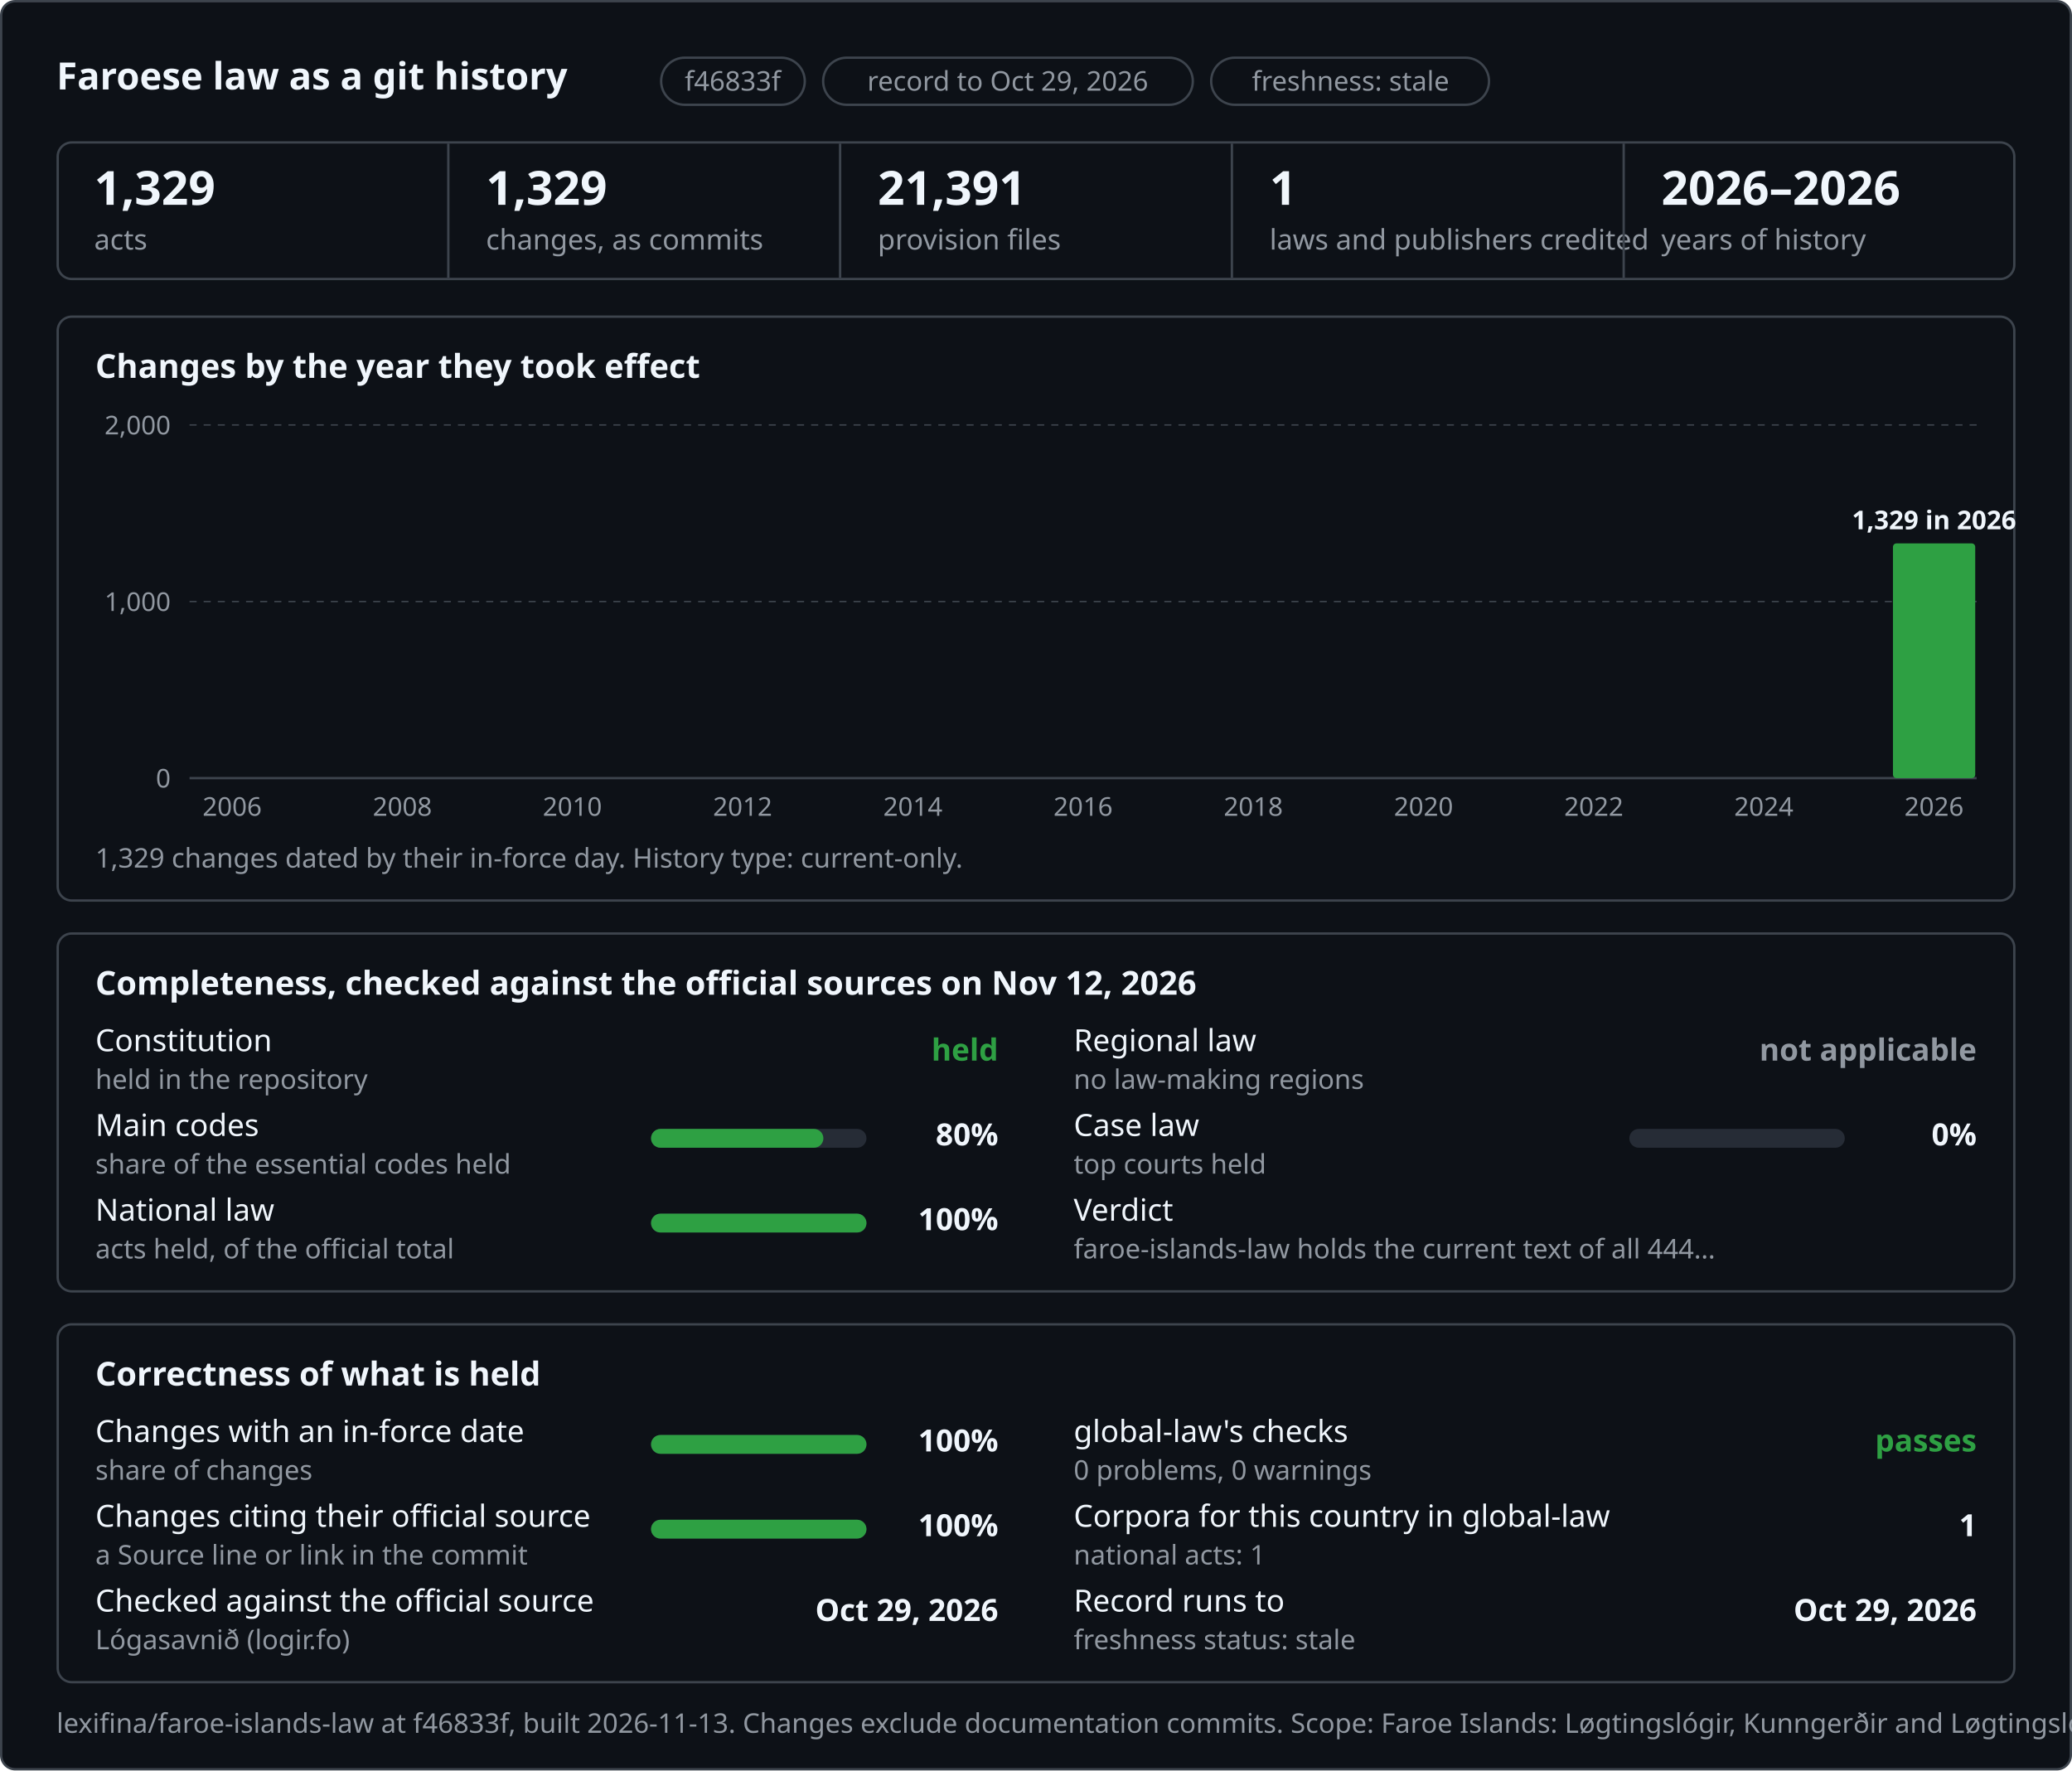
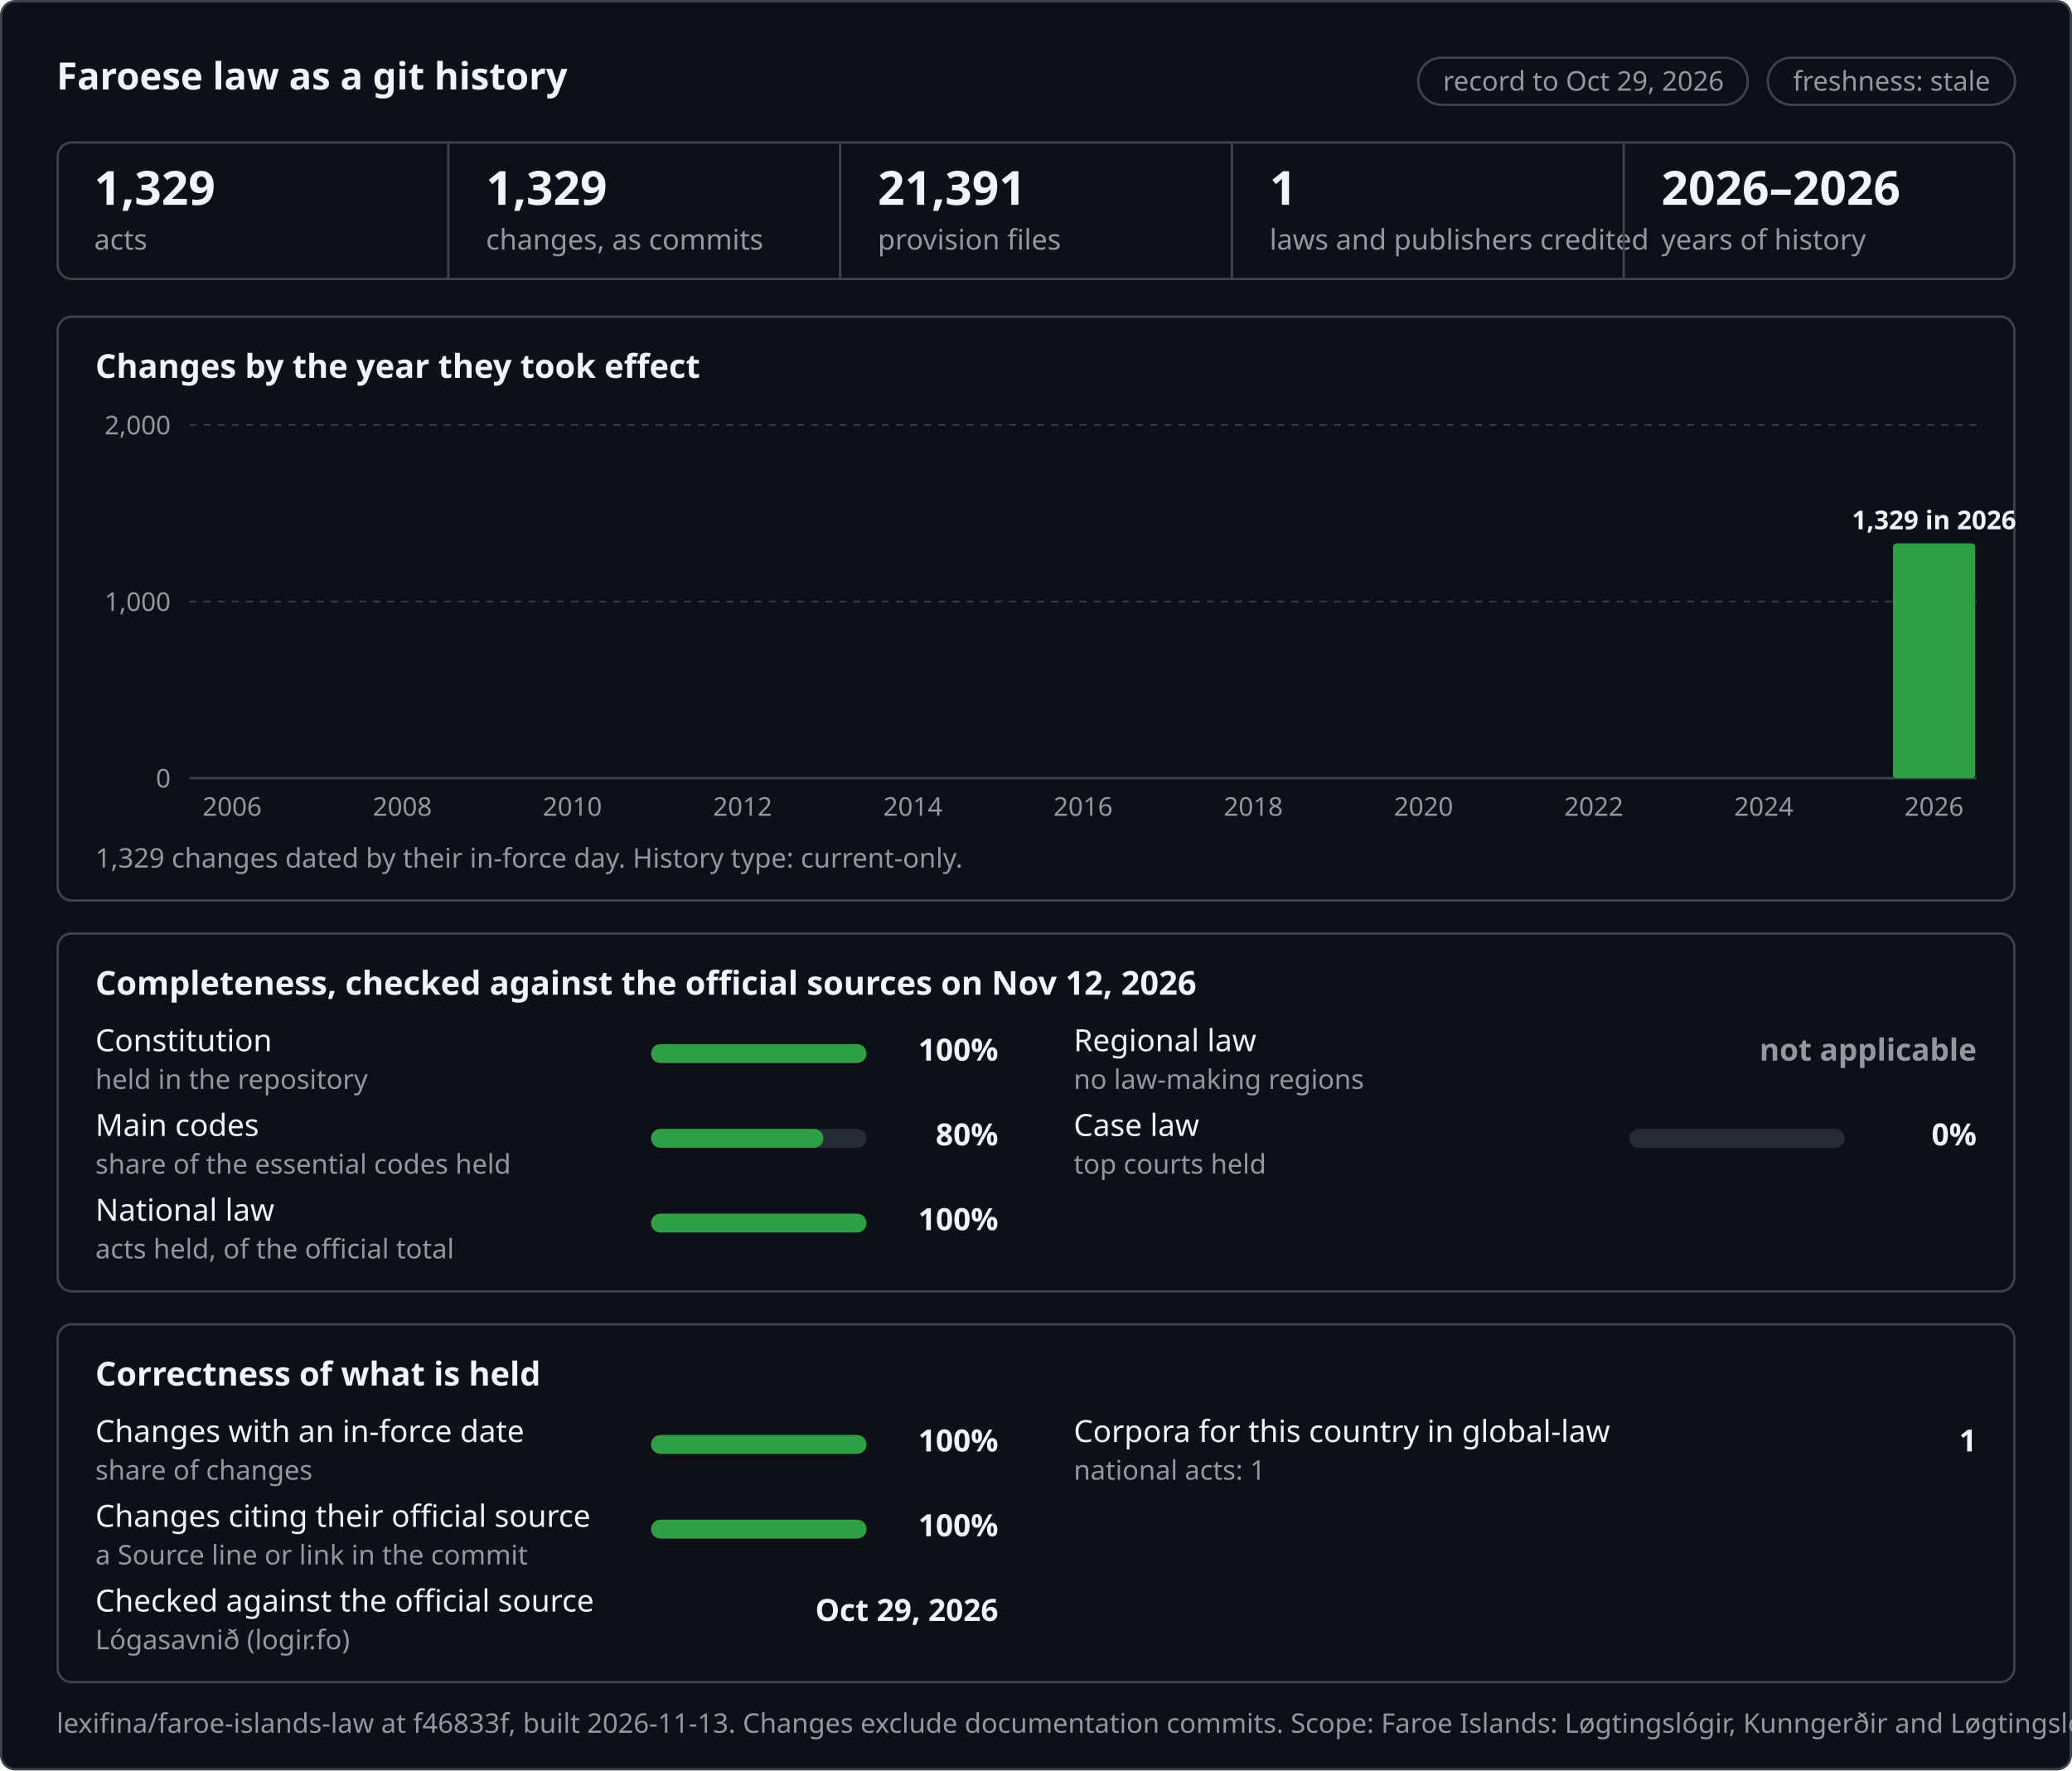
<svg xmlns="http://www.w3.org/2000/svg" width="880" height="752" viewBox="0 0 880 752" font-family="-apple-system,BlinkMacSystemFont,Segoe UI,Noto Sans,Helvetica,Arial,sans-serif">
  <rect x="0.5" y="0.5" width="879" height="751" rx="6" fill="#0d1117" stroke="#3d444d" />
  <text x="24" y="38" font-size="16" font-weight="600" fill="#f0f6fc">Faroese law as a git history</text>
-   <rect x="280.8" y="24.5" width="61" height="20" rx="10" fill="none" stroke="#3d444d" />
-   <text x="311.2" y="38.5" font-size="11.5" font-weight="500" text-anchor="middle" fill="#9198a1">f46833f</text>
-   <rect x="349.6" y="24.5" width="157" height="20" rx="10" fill="none" stroke="#3d444d" />
-   <text x="428.0" y="38.5" font-size="11.5" font-weight="500" text-anchor="middle" fill="#9198a1">record to Oct 29, 2026</text>
-   <rect x="514.4" y="24.5" width="118" height="20" rx="10" fill="none" stroke="#3d444d" />
-   <text x="573.6" y="38.5" font-size="11.5" font-weight="500" text-anchor="middle" fill="#9198a1">freshness: stale</text>
+   <rect x="602.3" y="24.5" width="140" height="20" rx="10" fill="none" stroke="#3d444d" />
+   <text x="672.5" y="38.5" font-size="11.5" font-weight="500" text-anchor="middle" fill="#9198a1">record to Oct 29, 2026</text>
+   <rect x="750.8" y="24.5" width="105" height="20" rx="10" fill="none" stroke="#3d444d" />
+   <text x="803.4" y="38.5" font-size="11.5" font-weight="500" text-anchor="middle" fill="#9198a1">freshness: stale</text>
  <rect x="24.5" y="60.5" width="831" height="58" rx="6" fill="#0d1117" stroke="#3d444d" />
  <text x="40.0" y="87" font-size="20" font-weight="600" fill="#f0f6fc">1,329</text>
  <text x="40.0" y="106" font-size="12" fill="#9198a1">acts</text>
  <line x1="190.4" y1="61" x2="190.4" y2="118" stroke="#3d444d" />
  <text x="206.4" y="87" font-size="20" font-weight="600" fill="#f0f6fc">1,329</text>
  <text x="206.4" y="106" font-size="12" fill="#9198a1">changes, as commits</text>
  <line x1="356.8" y1="61" x2="356.8" y2="118" stroke="#3d444d" />
  <text x="372.8" y="87" font-size="20" font-weight="600" fill="#f0f6fc">21,391</text>
  <text x="372.8" y="106" font-size="12" fill="#9198a1">provision files</text>
  <line x1="523.2" y1="61" x2="523.2" y2="118" stroke="#3d444d" />
  <text x="539.2" y="87" font-size="20" font-weight="600" fill="#f0f6fc">1</text>
-   <text x="539.2" y="106" font-size="12" fill="#9198a1">laws and publishers credited</text>
+   <text x="539.2" y="106" font-size="12" fill="#9198a1" textLength="142" lengthAdjust="spacingAndGlyphs">laws and publishers credited</text>
  <line x1="689.6" y1="61" x2="689.6" y2="118" stroke="#3d444d" />
  <text x="705.6" y="87" font-size="20" font-weight="600" fill="#f0f6fc">2026–2026</text>
  <text x="705.6" y="106" font-size="12" fill="#9198a1">years of history</text>
  <rect x="24.5" y="134.5" width="831" height="248" rx="6" fill="#0d1117" stroke="#3d444d" />
  <text x="40.5" y="160.5" font-size="14" font-weight="600" fill="#f0f6fc">Changes by the year they took effect</text>
  <line x1="80.5" y1="330.5" x2="839.5" y2="330.5" stroke="#3d444d" stroke-width="1" />
  <text x="72.5" y="334.5" font-size="11" text-anchor="end" fill="#9198a1">0</text>
  <line x1="80.5" y1="255.5" x2="839.5" y2="255.5" stroke="#3d444d" stroke-width="0.6" stroke-dasharray="3 3" />
  <text x="72.5" y="259.5" font-size="11" text-anchor="end" fill="#9198a1">1,000</text>
  <line x1="80.5" y1="180.5" x2="839.5" y2="180.5" stroke="#3d444d" stroke-width="0.6" stroke-dasharray="3 3" />
  <text x="72.5" y="184.5" font-size="11" text-anchor="end" fill="#9198a1">2,000</text>
  <text x="98.6" y="346.5" font-size="11" text-anchor="middle" fill="#9198a1">2006</text>
  <text x="170.9" y="346.5" font-size="11" text-anchor="middle" fill="#9198a1">2008</text>
  <text x="243.1" y="346.5" font-size="11" text-anchor="middle" fill="#9198a1">2010</text>
  <text x="315.4" y="346.5" font-size="11" text-anchor="middle" fill="#9198a1">2012</text>
  <text x="387.7" y="346.5" font-size="11" text-anchor="middle" fill="#9198a1">2014</text>
  <text x="460.0" y="346.5" font-size="11" text-anchor="middle" fill="#9198a1">2016</text>
  <text x="532.3" y="346.5" font-size="11" text-anchor="middle" fill="#9198a1">2018</text>
  <text x="604.6" y="346.5" font-size="11" text-anchor="middle" fill="#9198a1">2020</text>
  <text x="676.9" y="346.5" font-size="11" text-anchor="middle" fill="#9198a1">2022</text>
  <text x="749.1" y="346.5" font-size="11" text-anchor="middle" fill="#9198a1">2024</text>
  <rect x="803.96" y="230.8" width="34.94" height="99.7" rx="1.5" fill="#2ea043" />
  <text x="821.4" y="346.5" font-size="11" text-anchor="middle" fill="#9198a1">2026</text>
  <text x="821.4" y="224.8" font-size="11" font-weight="600" text-anchor="middle" fill="#f0f6fc">1,329 in 2026</text>
  <text x="40.5" y="368.5" font-size="11.5" fill="#9198a1">1,329 changes dated by their in-force day. History type: current-only.</text>
  <rect x="24.5" y="396.5" width="831" height="152" rx="6" fill="#0d1117" stroke="#3d444d" />
  <text x="40.5" y="422.5" font-size="14" font-weight="600" fill="#f0f6fc">Completeness, checked against the official sources on Nov 12, 2026</text>
  <text x="40.5" y="446.5" font-size="13" fill="#f0f6fc">Constitution</text>
  <text x="40.5" y="462.5" font-size="11.5" fill="#9198a1">held in the repository</text>
-   <text x="424.0" y="450.5" font-size="13" font-weight="600" text-anchor="end" fill="#2ea043">held</text>
+   <g>
+     <rect x="276.5" y="443.5" width="91.5" height="8" rx="4" fill="#262c36" />
+     <rect x="276.5" y="443.5" width="91.5" height="8" rx="4" fill="#2ea043" />
+   </g>
+   <text x="424.0" y="450.5" font-size="13" font-weight="600" text-anchor="end" fill="#f0f6fc">100%</text>
  <text x="40.5" y="482.5" font-size="13" fill="#f0f6fc">Main codes</text>
  <text x="40.5" y="498.5" font-size="11.5" fill="#9198a1">share of the essential codes held</text>
  <g>
    <rect x="276.5" y="479.5" width="91.5" height="8" rx="4" fill="#262c36" />
    <rect x="276.5" y="479.5" width="73.2" height="8" rx="4" fill="#2ea043" />
  </g>
  <text x="424.0" y="486.5" font-size="13" font-weight="600" text-anchor="end" fill="#f0f6fc">80%</text>
  <text x="40.5" y="518.5" font-size="13" fill="#f0f6fc">National law</text>
  <text x="40.5" y="534.5" font-size="11.5" fill="#9198a1">acts held, of the official total</text>
  <g>
    <rect x="276.5" y="515.5" width="91.5" height="8" rx="4" fill="#262c36" />
    <rect x="276.5" y="515.5" width="91.5" height="8" rx="4" fill="#2ea043" />
  </g>
  <text x="424.0" y="522.5" font-size="13" font-weight="600" text-anchor="end" fill="#f0f6fc">100%</text>
  <text x="456.0" y="446.5" font-size="13" fill="#f0f6fc">Regional law</text>
  <text x="456.0" y="462.5" font-size="11.5" fill="#9198a1">no law-making regions</text>
  <text x="839.5" y="450.5" font-size="13" font-weight="600" text-anchor="end" fill="#9198a1">not applicable</text>
  <text x="456.0" y="482.5" font-size="13" fill="#f0f6fc">Case law</text>
  <text x="456.0" y="498.5" font-size="11.5" fill="#9198a1">top courts held</text>
  <g>
    <rect x="692.0" y="479.5" width="91.5" height="8" rx="4" fill="#262c36" />
  </g>
  <text x="839.5" y="486.5" font-size="13" font-weight="600" text-anchor="end" fill="#f0f6fc">0%</text>
-   <text x="456.0" y="518.5" font-size="13" fill="#f0f6fc">Verdict</text>
-   <text x="456.0" y="534.5" font-size="11.5" fill="#9198a1">faroe-islands-law holds the current text of all 444…</text>
-   <text x="839.5" y="522.5" font-size="13" font-weight="600" text-anchor="end" fill="#9198a1" />
  <rect x="24.5" y="562.5" width="831" height="152" rx="6" fill="#0d1117" stroke="#3d444d" />
  <text x="40.5" y="588.5" font-size="14" font-weight="600" fill="#f0f6fc">Correctness of what is held</text>
  <text x="40.5" y="612.5" font-size="13" fill="#f0f6fc">Changes with an in-force date</text>
  <text x="40.5" y="628.5" font-size="11.5" fill="#9198a1">share of changes</text>
  <g>
    <rect x="276.5" y="609.5" width="91.5" height="8" rx="4" fill="#262c36" />
    <rect x="276.5" y="609.5" width="91.5" height="8" rx="4" fill="#2ea043" />
  </g>
  <text x="424.0" y="616.5" font-size="13" font-weight="600" text-anchor="end" fill="#f0f6fc">100%</text>
  <text x="40.5" y="648.5" font-size="13" fill="#f0f6fc">Changes citing their official source</text>
  <text x="40.5" y="664.5" font-size="11.5" fill="#9198a1">a Source line or link in the commit</text>
  <g>
    <rect x="276.5" y="645.5" width="91.5" height="8" rx="4" fill="#262c36" />
    <rect x="276.5" y="645.5" width="91.5" height="8" rx="4" fill="#2ea043" />
  </g>
  <text x="424.0" y="652.5" font-size="13" font-weight="600" text-anchor="end" fill="#f0f6fc">100%</text>
  <text x="40.5" y="684.5" font-size="13" fill="#f0f6fc">Checked against the official source</text>
  <text x="40.5" y="700.5" font-size="11.5" fill="#9198a1">Lógasavnið (logir.fo)</text>
  <text x="424.0" y="688.5" font-size="13" font-weight="600" text-anchor="end" fill="#f0f6fc">Oct 29, 2026</text>
-   <text x="456.0" y="612.5" font-size="13" fill="#f0f6fc">global-law's checks</text>
-   <text x="456.0" y="628.5" font-size="11.5" fill="#9198a1">0 problems, 0 warnings</text>
-   <text x="839.5" y="616.5" font-size="13" font-weight="600" text-anchor="end" fill="#2ea043">passes</text>
-   <text x="456.0" y="648.5" font-size="13" fill="#f0f6fc">Corpora for this country in global-law</text>
-   <text x="456.0" y="664.5" font-size="11.5" fill="#9198a1">national acts: 1</text>
-   <text x="839.5" y="652.5" font-size="13" font-weight="600" text-anchor="end" fill="#f0f6fc">1</text>
-   <text x="456.0" y="684.5" font-size="13" fill="#f0f6fc">Record runs to</text>
-   <text x="456.0" y="700.5" font-size="11.5" fill="#9198a1">freshness status: stale</text>
-   <text x="839.5" y="688.5" font-size="13" font-weight="600" text-anchor="end" fill="#f0f6fc">Oct 29, 2026</text>
-   <text x="24" y="736" font-size="11.5" fill="#9198a1">lexifina/faroe-islands-law at f46833f, built 2026-11-13. Changes exclude documentation commits. Scope: Faroe Islands: Løgtingslógir, Kunngerðir and Løgtingslógarkunngerðir in…</text>
+   <text x="456.0" y="612.5" font-size="13" fill="#f0f6fc">Corpora for this country in global-law</text>
+   <text x="456.0" y="628.5" font-size="11.5" fill="#9198a1">national acts: 1</text>
+   <text x="839.5" y="616.5" font-size="13" font-weight="600" text-anchor="end" fill="#f0f6fc">1</text>
+   <text x="24" y="736" font-size="11.5" fill="#9198a1" textLength="832" lengthAdjust="spacingAndGlyphs">lexifina/faroe-islands-law at f46833f, built 2026-11-13. Changes exclude documentation commits. Scope: Faroe Islands: Løgtingslógir, Kunngerðir and Løgtingslógarkunngerðir in…</text>
</svg>
